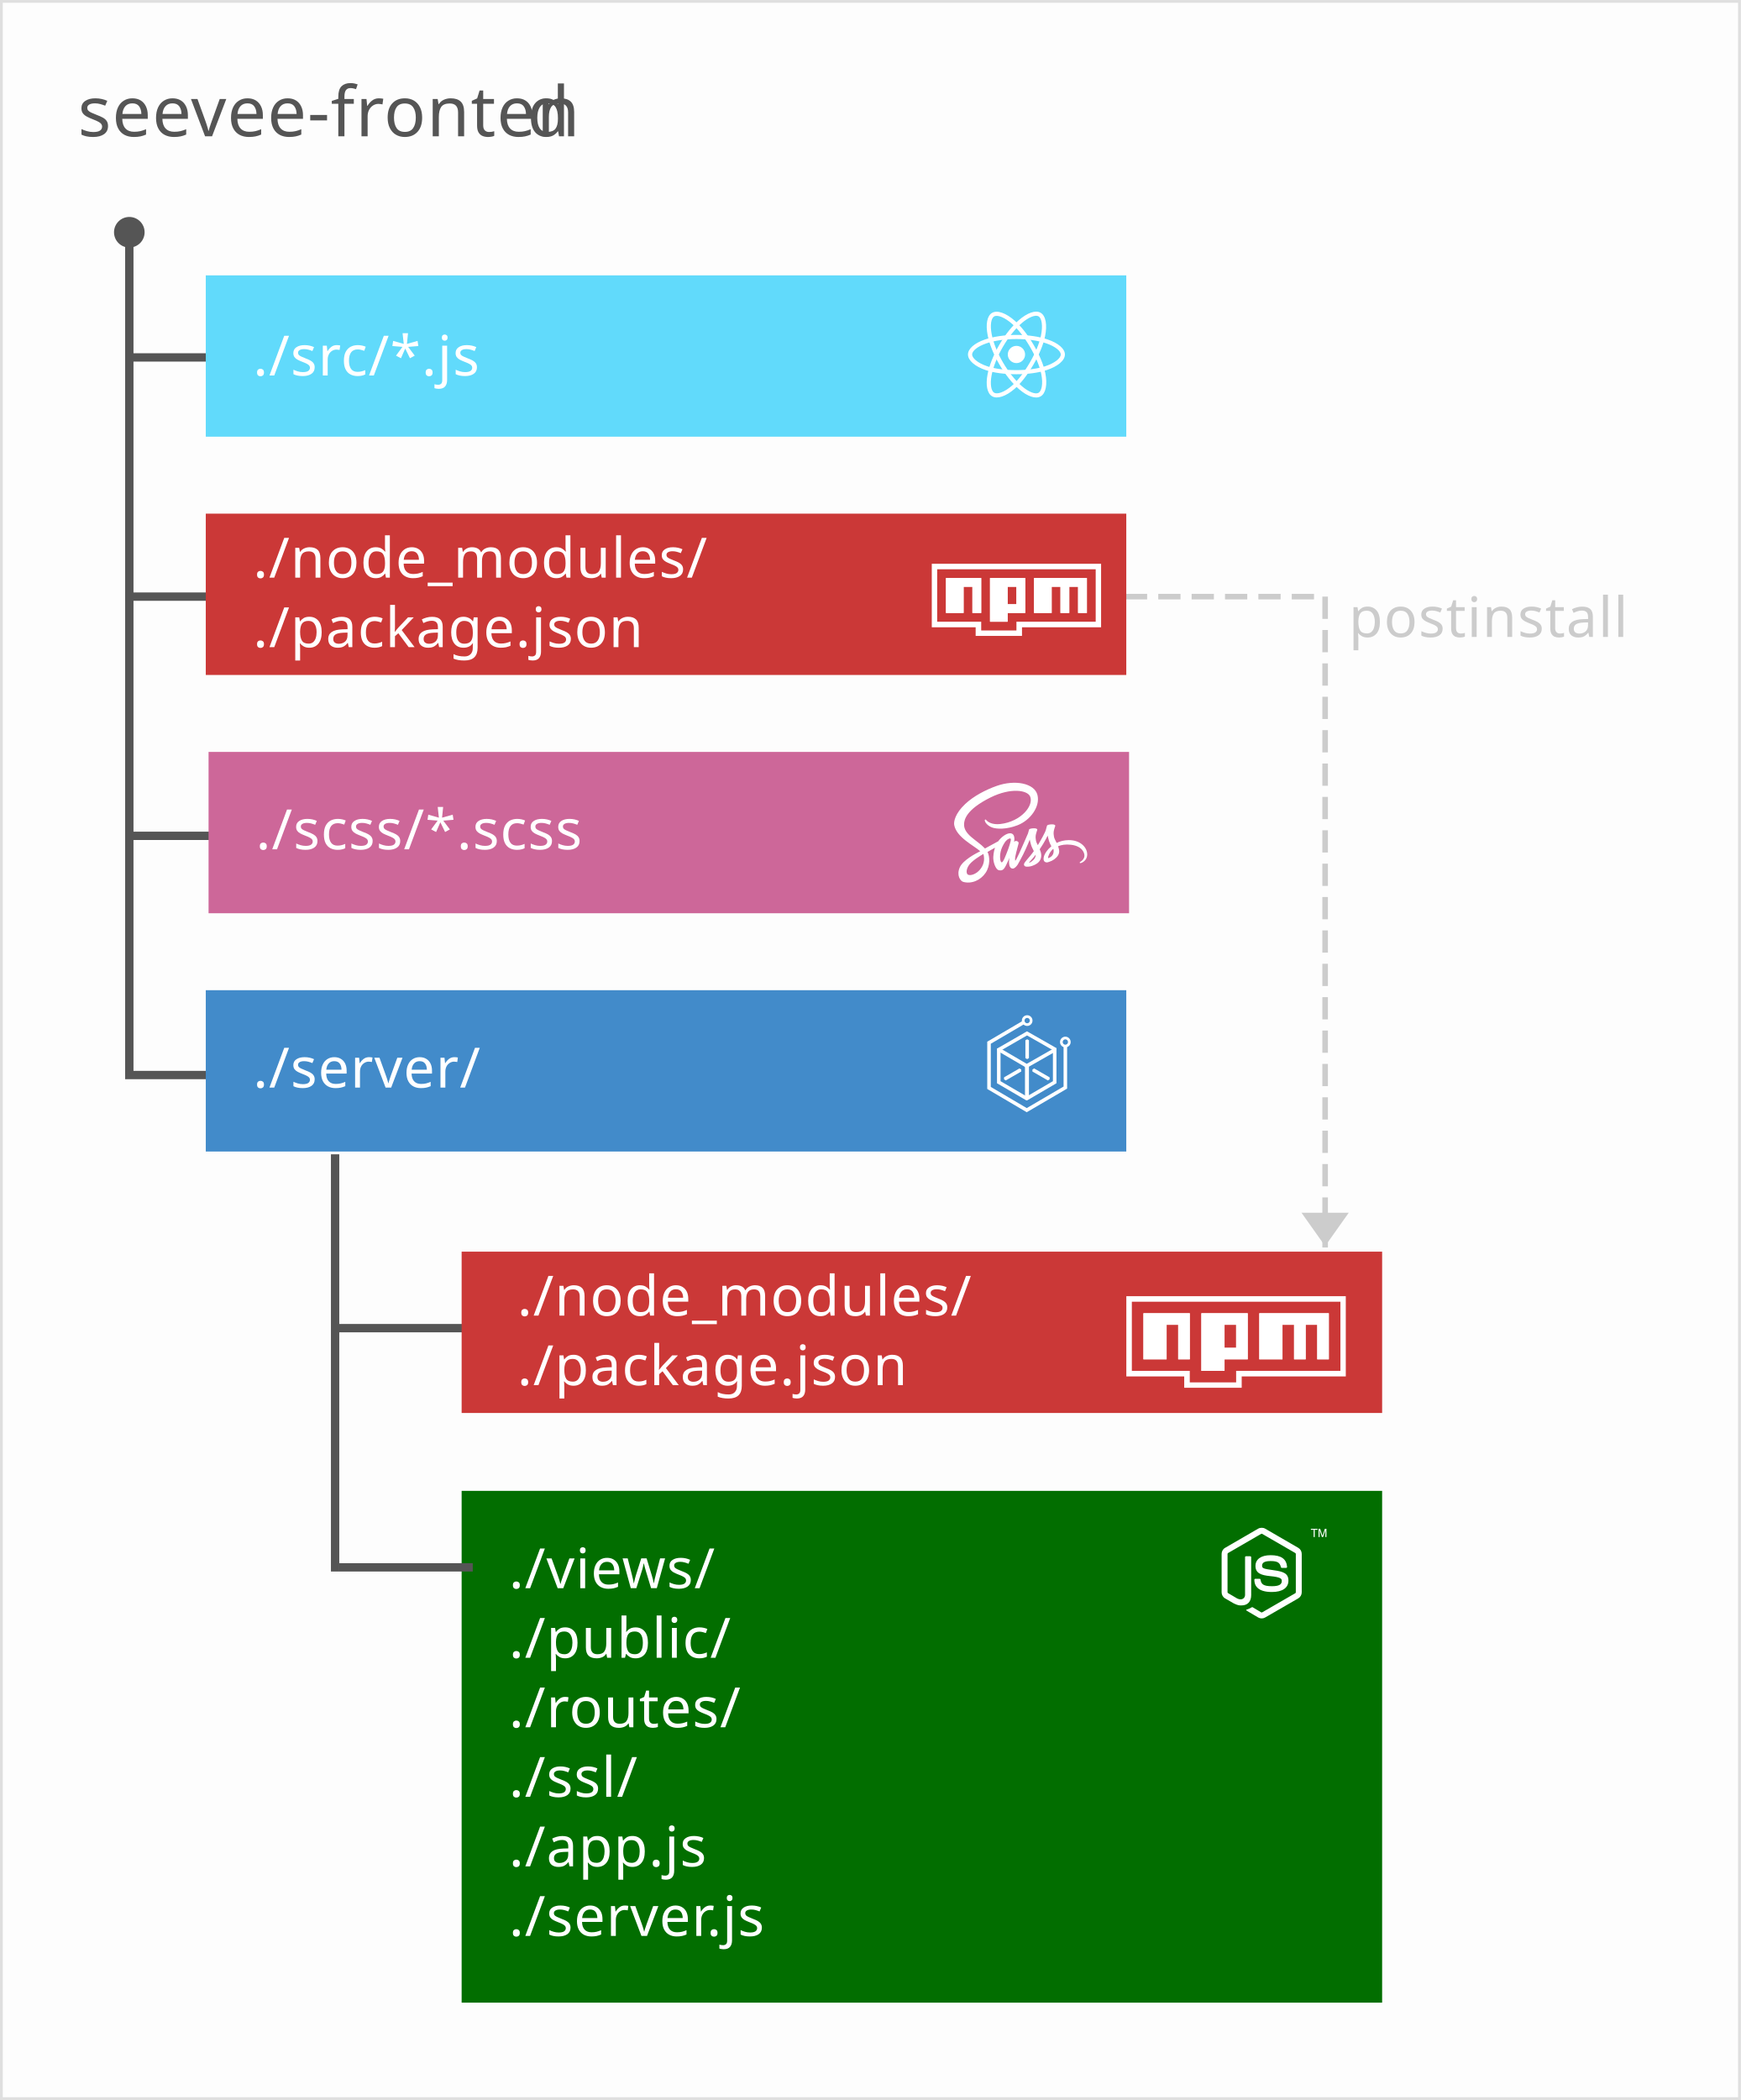
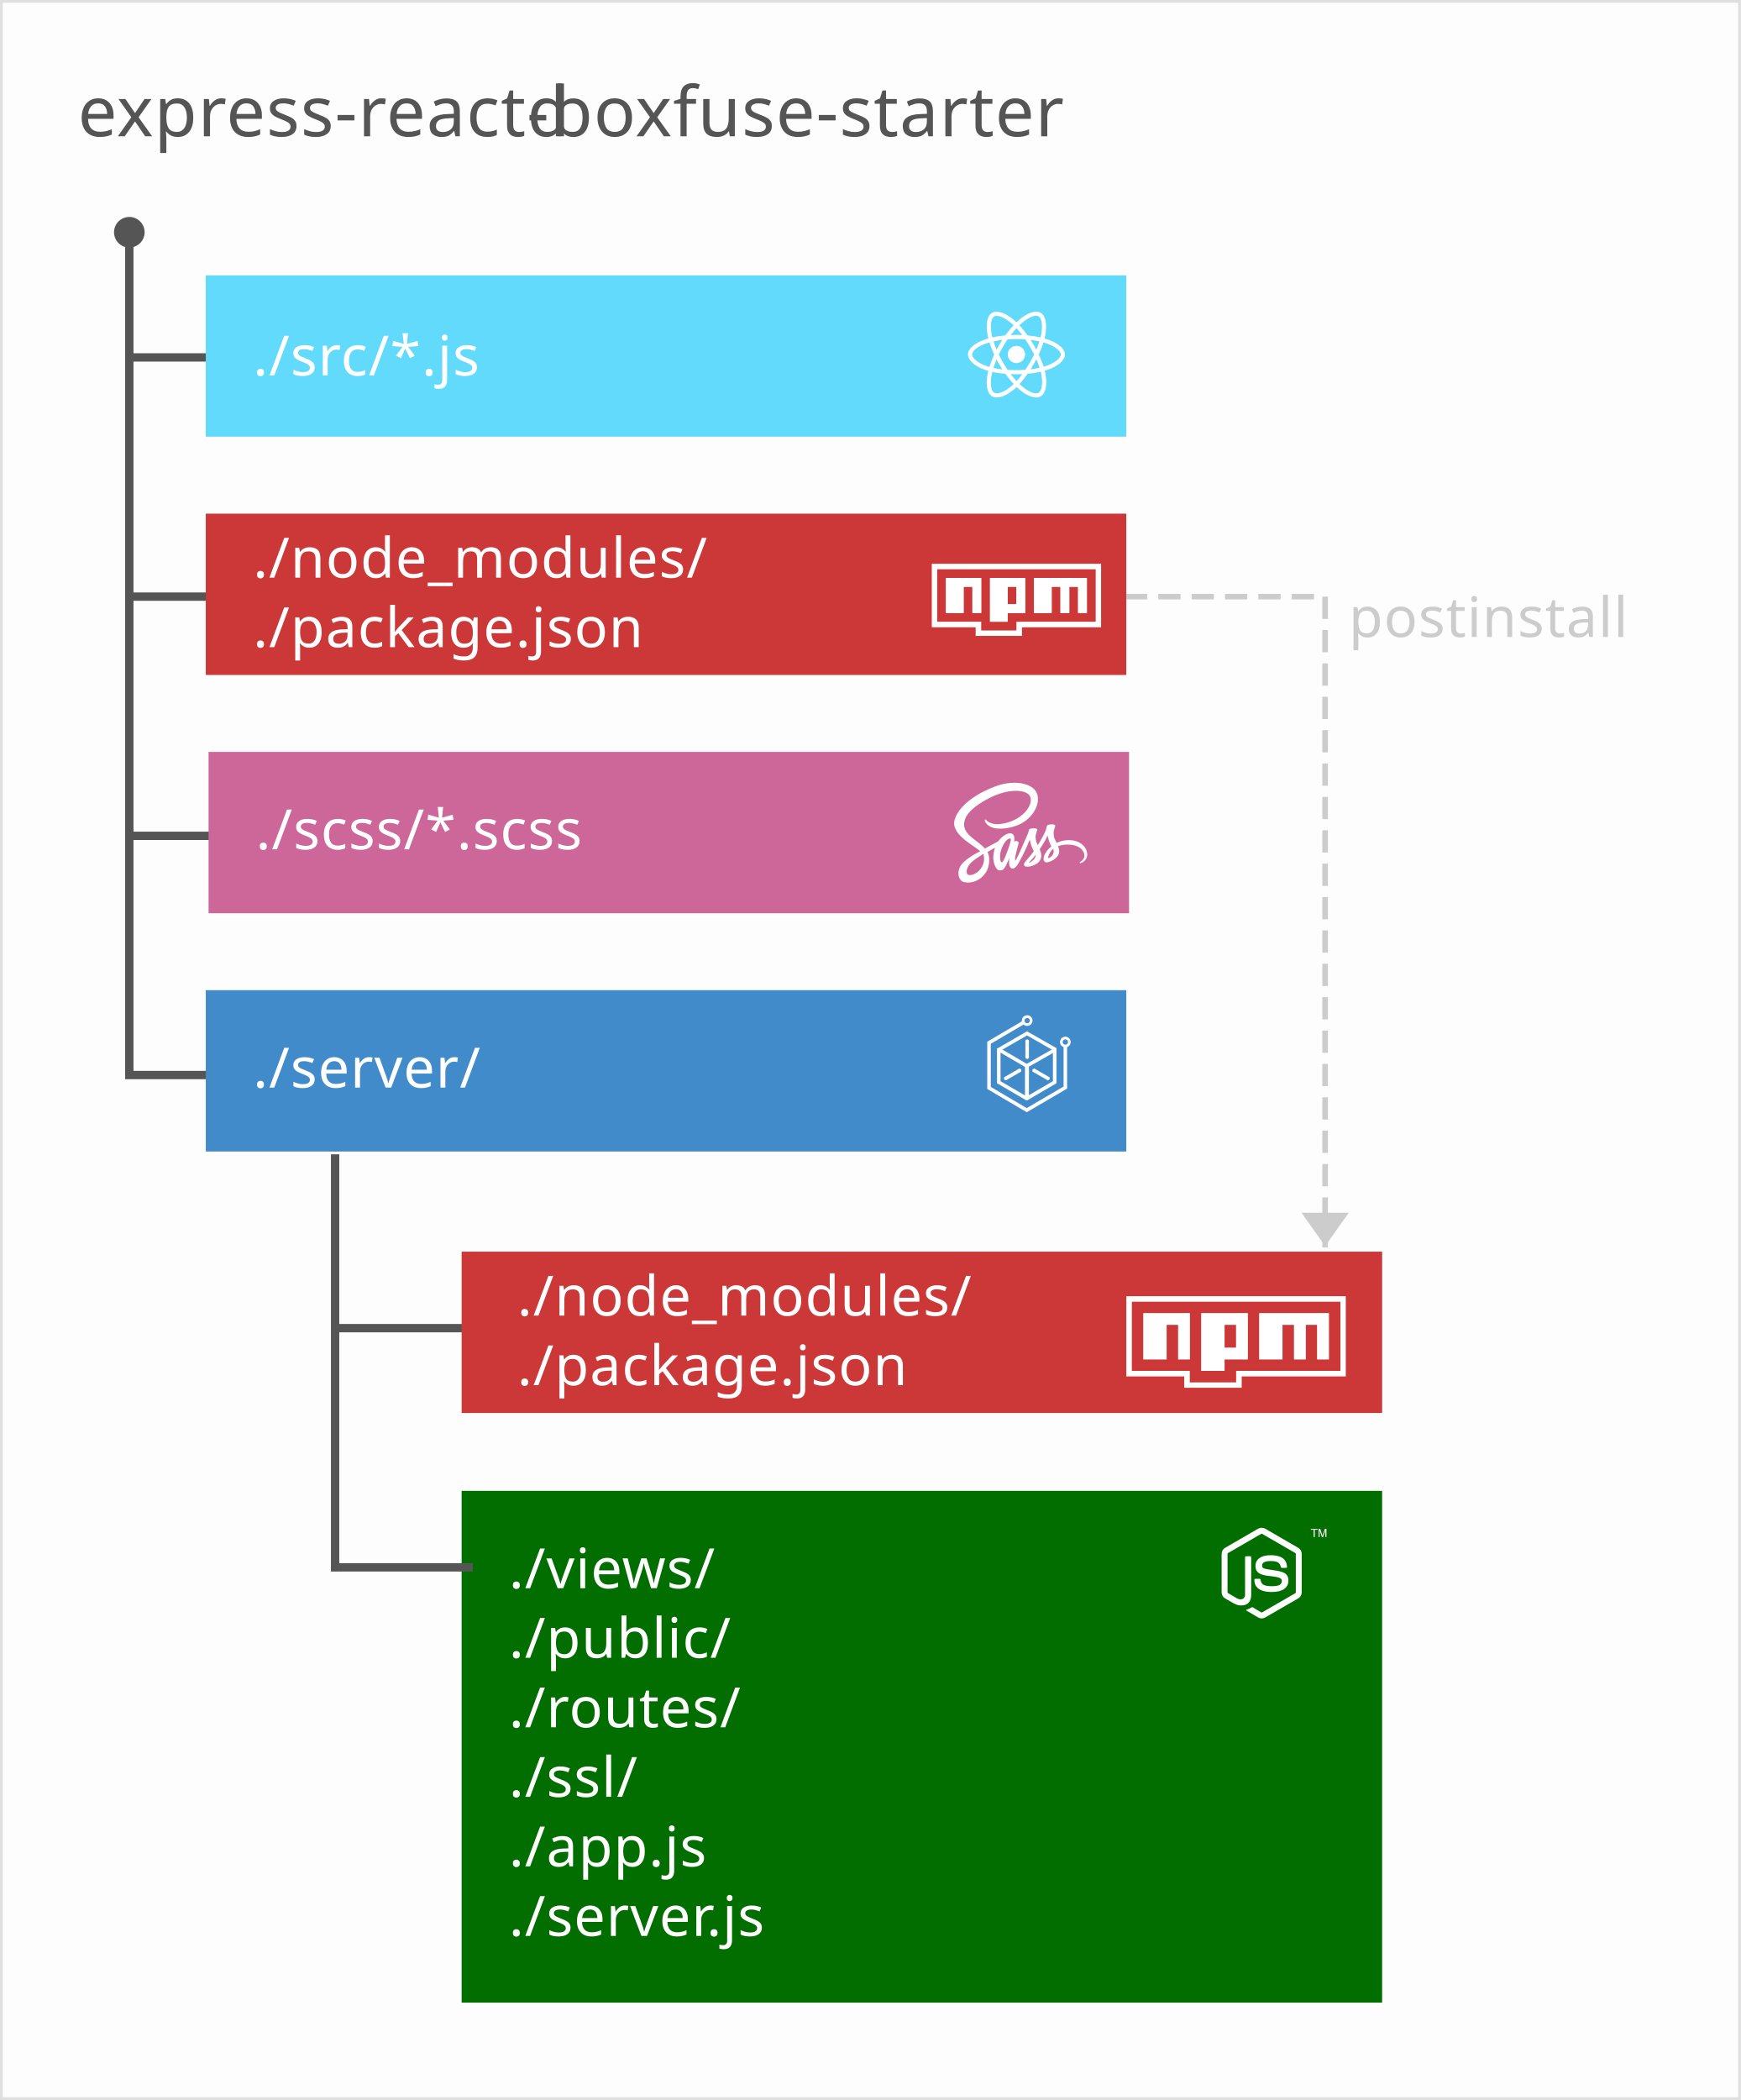
<svg xmlns="http://www.w3.org/2000/svg" xmlns:xlink="http://www.w3.org/1999/xlink" width="626" height="755" viewBox="0 0 626 755">
  <defs>
    <path id="a" d="M0 0h626v755H0z" />
    <mask id="d" x="0" y="0" width="626" height="755" fill="#fff">
      <use xlink:href="#a" />
    </mask>
    <path d="M0 0h75v24.857H37.5V29H20.833v-4.143H0V0zm4.167 20.714H12.5V8.286h4.167v12.428h4.166V4.144H4.167v16.57zM25 4.144v20.713h8.333v-4.143h8.334V4.144H25zm8.333 4.142H37.5v8.285h-4.167V8.287zm12.5-4.143v16.57h8.334V8.287h4.166v12.428H62.5V8.286h4.167v12.428h4.166V4.144h-25z" id="b" />
    <mask id="e" x="-2" y="-2" width="79" height="33">
      <path fill="#fff" d="M-2-2h79v33H-2z" />
      <use xlink:href="#b" />
    </mask>
    <path d="M263 20h57v18.857h-28.5V42h-12.667v-3.143H263V20zm3.167 15.714h6.333v-9.428h3.167v9.428h3.166v-12.57h-12.666v12.57zM282 23.144v15.713h6.333v-3.143h6.334v-12.57H282zm6.333 3.142h3.167v6.285h-3.167v-6.284zm9.5-3.143v12.57h6.334v-9.427h3.166v9.428h3.167v-9.428h3.167v9.428h3.166v-12.57h-19z" id="c" />
    <mask id="f" x="-2" y="-2" width="61" height="26">
      <path fill="#fff" d="M261 18h61v26h-61z" />
      <use xlink:href="#c" />
    </mask>
  </defs>
  <g fill="none" fill-rule="evenodd">
    <use stroke="#DFDFDF" mask="url(#d)" stroke-width="2" fill="#FDFDFD" xlink:href="#a" />
    <text font-family="SourceSansPro-Regular, Source Sans Pro" font-size="25" letter-spacing=".33" fill="#555">
-       <tspan x="28" y="49">seevee-fronten</tspan>
+       <tspan x="28" y="49">express-react-boxfuse-starter</tspan>
      <tspan x="189.545" y="49">d</tspan>
    </text>
    <path fill="#555" d="M45 81h3v305h-3z" />
    <path fill="#555" d="M47 127h48v3H47zM45 213h48v3H45zM47 299h48v3H47zM45 385h48v3H45zM119 415h3v150h-3zM122 476h48v3h-48z" />
    <path stroke="#CCC" stroke-width="2" stroke-linecap="square" stroke-dasharray="6" d="M405.5 214.5h71v233" />
    <path fill="#CCC" d="M476.5 448l8.5-12h-17" />
    <text font-family="SourceSansPro-Regular, Source Sans Pro" font-size="20" letter-spacing=".333" fill="#CCC">
      <tspan x="485" y="229">postinstall</tspan>
    </text>
    <path fill="#CB3837" d="M166 450h331v58H166z" />
    <text font-family="SourceSansPro-Regular, Source Sans Pro" font-size="20" letter-spacing=".333" fill="#FFF" transform="translate(166 450)">
      <tspan x="20" y="23">./node_modules/</tspan>
      <tspan x="20" y="48">./package.json</tspan>
    </text>
    <g fill-rule="nonzero">
      <g transform="translate(407 468)">
        <use fill="#CB3837" fill-rule="evenodd" xlink:href="#b" />
        <use stroke="#FFF" mask="url(#e)" stroke-width="4" xlink:href="#b" />
      </g>
      <path fill="#FFF" d="M411.167 488.714h8.333v-12.428h4.167v12.428h4.166v-16.57h-16.666M432 472.143v20.714h8.333v-4.143h8.334v-16.57H432zm12.5 12.428h-4.167v-8.284h4.167v8.285zM452.833 472.143v16.57h8.334v-12.427h4.166v12.428h4.167v-12.428h4.167v12.428h4.166v-16.57" />
    </g>
    <path fill="#CB3837" d="M74 184.667h331v58H74z" />
    <text font-family="SourceSansPro-Regular, Source Sans Pro" font-size="20" letter-spacing=".333" fill="#FFF" transform="translate(74 184.667)">
      <tspan x="17" y="23">./node_modules/</tspan>
      <tspan x="17" y="48">./package.json</tspan>
    </text>
    <g fill-rule="nonzero" transform="translate(74 184.667)">
      <use fill="#CB3837" fill-rule="evenodd" xlink:href="#c" />
      <use stroke="#FFF" mask="url(#f)" stroke-width="4" xlink:href="#c" />
    </g>
    <path fill="#FFF" fill-rule="nonzero" d="M340.167 220.38h6.333v-9.427h3.167v9.428h3.166v-12.57h-12.666M356 207.81v15.714h6.333v-3.143h6.334v-12.57H356zm9.5 9.428h-3.167v-6.285h3.167v6.285zM371.833 207.81v12.57h6.334v-9.427h3.166v9.428h3.167v-9.427h3.167v9.428h3.166v-12.57" />
    <path fill="#61DAFB" d="M74 99h331v58H74z" />
    <text font-family="SourceSansPro-Regular, Source Sans Pro" font-size="20" letter-spacing=".333" fill="#FFF" transform="translate(74 99)">
      <tspan x="17" y="36">./src/*.js</tspan>
    </text>
    <g fill="#FFF">
      <path d="M368.615 127.446c0 1.71-1.394 3.097-3.113 3.097-1.72 0-3.113-1.386-3.113-3.097 0-1.71 1.393-3.097 3.112-3.097 1.72 0 3.113 1.386 3.113 3.096z" />
      <path d="M376.25 123.45c3.225 1.104 5.192 2.737 5.192 3.996 0 1.34-2.125 3.082-5.575 4.22-2.747.905-6.423 1.4-10.365 1.4-4.142 0-7.86-.485-10.574-1.41-1.7-.577-3.103-1.328-4.066-2.148-.864-.737-1.3-1.468-1.3-2.062 0-1.263 1.892-2.874 5.048-3.97 2.906-1.007 6.82-1.586 10.892-1.586 4.022 0 7.842.564 10.747 1.56zm-22.13-1.372c-3.69 1.28-6.048 3.287-6.048 5.368 0 2.15 2.53 4.306 6.374 5.613 2.89.982 6.763 1.486 11.056 1.486 4.09 0 7.92-.514 10.833-1.474 3.996-1.318 6.596-3.447 6.596-5.626 0-2.09-2.432-4.11-6.197-5.398-3.07-1.052-7.053-1.64-11.23-1.64-4.23 0-8.31.604-11.383 1.67z" fill-rule="nonzero" />
      <path d="M367.364 116.2c2.573-2.227 4.978-3.107 6.074-2.478 1.168.67 1.622 3.37.888 6.913-.584 2.82-1.99 6.235-3.96 9.633-2.07 3.57-4.347 6.532-6.507 8.41-1.354 1.178-2.71 2.012-3.904 2.432-1.073.377-1.928.388-2.445.092-1.098-.63-1.555-3.067-.932-6.335.574-3.008 2.025-6.67 4.06-10.18 2.008-3.468 4.408-6.48 6.726-8.486zm-12.25 18.39c-.728 3.82-.158 6.855 1.654 7.895 1.87 1.074 5.012-.03 8.07-2.69 2.3-2 4.674-5.086 6.818-8.786 2.044-3.528 3.51-7.086 4.13-10.076.848-4.103.293-7.408-1.604-8.496-1.818-1.043-4.792.045-7.796 2.645-2.45 2.12-4.95 5.26-7.04 8.862-2.112 3.647-3.624 7.464-4.23 10.646z" fill-rule="nonzero" />
      <path d="M356.614 120.24c-.655-3.33-.22-5.844.875-6.474 1.165-.672 3.744.286 6.462 2.687 2.164 1.912 4.434 4.83 6.41 8.225 2.075 3.566 3.516 7.01 4.073 9.81.35 1.753.4 3.34.168 4.578-.208 1.114-.625 1.856-1.142 2.153-1.097.632-3.447-.19-5.98-2.36-2.333-1.997-4.798-5.077-6.838-8.584-2.015-3.463-3.438-7.036-4.028-10.035zm9.894 19.743c2.963 2.537 5.89 3.56 7.7 2.52 1.87-1.078 2.477-4.337 1.688-8.303-.593-2.98-2.095-6.568-4.246-10.265-2.05-3.523-4.416-6.563-6.71-8.59-3.148-2.78-6.303-3.953-8.198-2.862-1.816 1.047-2.354 4.154-1.59 8.042.624 3.17 2.108 6.895 4.2 10.494 2.12 3.642 4.69 6.85 7.156 8.963z" fill-rule="nonzero" />
    </g>
    <g>
      <path fill="#CD6799" d="M75 270.333h331v58H75z" />
      <path d="M384.303 302.042c-1.67.01-3.122.41-4.337 1.005-.446-.883-.892-1.67-.97-2.246-.088-.672-.193-1.082-.088-1.886.105-.804.577-1.95.57-2.036-.01-.087-.106-.498-1.068-.507-.962-.008-1.793.185-1.89.438-.095.253-.278.83-.4 1.424-.167.874-1.924 3.994-2.93 5.628-.323-.638-.603-1.198-.664-1.643-.088-.673-.193-1.084-.088-1.888.105-.804.577-1.95.57-2.036-.01-.088-.106-.5-1.068-.507-.962-.01-1.792.183-1.89.437-.095.253-.2.847-.4 1.424-.202.577-2.536 5.784-3.148 7.13-.315.69-.586 1.24-.78 1.616 0 0-.007.027-.033.07-.168.324-.264.498-.264.498v.01c-.13.235-.27.454-.34.454-.053 0-.15-.63.017-1.486.35-1.81 1.18-4.622 1.17-4.718 0-.053.16-.542-.54-.795-.683-.254-.928.166-.99.166-.06 0-.104.148-.104.148s.76-3.162-1.452-3.162c-1.38 0-3.287 1.512-4.232 2.875-.594.323-1.862 1.013-3.217 1.756-.517.287-1.05.576-1.55.847-.034-.035-.07-.08-.104-.114-2.675-2.857-7.624-4.876-7.414-8.712.08-1.397.56-5.067 9.504-9.523 7.362-3.626 13.22-2.62 14.234-.393 1.45 3.18-3.14 9.087-10.746 9.944-2.902.323-4.424-.796-4.808-1.215-.402-.437-.464-.463-.612-.376-.245.13-.088.525 0 .752.227.593 1.163 1.64 2.745 2.157 1.398.454 4.8.708 8.917-.883 4.608-1.782 8.21-6.736 7.152-10.887-1.06-4.212-8.053-5.6-14.672-3.25-3.934 1.398-8.2 3.6-11.27 6.466-3.646 3.407-4.223 6.37-3.987 7.61.85 4.404 6.926 7.27 9.356 9.394-.122.07-.236.13-.332.183-1.215.603-5.85 3.023-7.003 5.584-1.31 2.9.21 4.98 1.216 5.26 3.12.865 6.33-.69 8.053-3.26 1.72-2.568 1.51-5.906.716-7.435-.01-.02-.018-.036-.035-.054.315-.183.64-.376.954-.56.62-.366 1.232-.707 1.757-.986-.296.812-.515 1.782-.62 3.18-.13 1.643.542 3.775 1.425 4.614.394.367.857.375 1.154.375 1.03 0 1.494-.857 2.01-1.87.63-1.24 1.198-2.683 1.198-2.683s-.708 3.897 1.215 3.897c.7 0 1.408-.91 1.723-1.372v.01l.052-.088.114-.184v-.017c.28-.49.91-1.6 1.845-3.443 1.206-2.377 2.37-5.348 2.37-5.348s.104.726.463 1.93c.21.71.647 1.487.996 2.238-.28.394-.454.612-.454.612l.008.01c-.227.296-.472.62-.743.934-.953 1.136-2.09 2.438-2.247 2.813-.183.445-.14.768.21 1.03.254.193.708.22 1.172.193.856-.062 1.46-.27 1.757-.402.462-.165 1.004-.42 1.512-.795.935-.69 1.503-1.677 1.45-2.98-.025-.716-.26-1.432-.55-2.105.088-.122.166-.245.254-.367 1.477-2.158 2.623-4.526 2.623-4.526s.104.725.462 1.93c.175.613.533 1.277.848 1.923-1.39 1.127-2.247 2.438-2.553 3.294-.55 1.59-.122 2.307.69 2.473.368.08.893-.096 1.277-.262.49-.157 1.067-.428 1.618-.83.935-.69 1.836-1.65 1.783-2.953-.026-.595-.183-1.18-.402-1.748 1.18-.49 2.702-.76 4.643-.533 4.162.49 4.983 3.085 4.826 4.178-.157 1.092-1.032 1.686-1.32 1.87-.29.183-.385.244-.36.375.036.193.176.184.42.15.342-.062 2.187-.884 2.266-2.893.13-2.57-2.317-5.374-6.645-5.348zm-32.105 10.818c-1.382 1.502-3.305 2.07-4.136 1.59-.892-.516-.542-2.735 1.154-4.325 1.032-.97 2.36-1.87 3.244-2.42.2-.123.498-.298.857-.516.06-.036.096-.054.096-.054l.21-.13c.62 2.27.026 4.272-1.425 5.854zm10.054-6.833c-.48 1.17-1.486 4.167-2.098 4-.524-.138-.848-2.41-.105-4.656.375-1.126 1.17-2.472 1.634-2.996.752-.84 1.583-1.118 1.784-.778.253.446-.918 3.697-1.216 4.43zm8.298 3.967c-.2.104-.394.174-.48.122-.062-.035.086-.175.086-.175s1.04-1.117 1.452-1.624c.236-.297.515-.647.813-1.04v.114c0 1.337-1.293 2.237-1.87 2.604zm6.4-1.46c-.15-.105-.123-.454.376-1.546.192-.428.647-1.145 1.425-1.835.088.28.15.55.14.804-.008 1.686-1.215 2.315-1.94 2.577z" fill-rule="nonzero" fill="#FFF" />
      <text font-family="SourceSansPro-Regular, Source Sans Pro" font-size="20" letter-spacing=".333" fill="#FFF" transform="translate(75 270.333)">
        <tspan x="17" y="35">./scss/*.scss</tspan>
      </text>
    </g>
    <g>
      <path fill="#428BCA" d="M74 356h331v58H74z" />
      <text font-family="SourceSansPro-Regular, Source Sans Pro" font-size="20" letter-spacing=".333" fill="#FFF" transform="translate(74 356)">
        <tspan x="17" y="35">./server/</tspan>
      </text>
    </g>
    <circle fill="#555" cx="46.5" cy="83.5" r="5.5" />
    <path fill="#026E00" d="M166 536h331v184H166z" />
    <g fill="#FFF">
      <path d="M453.684 549.276c-.438 0-.864.09-1.24.305l-11.923 6.91c-.77.445-1.24 1.288-1.24 2.184v13.79c0 .896.47 1.738 1.24 2.185l3.114 1.802c1.513.748 2.07.736 2.76.736 2.24 0 3.518-1.363 3.518-3.733v-13.613c0-.193-.166-.33-.354-.33h-1.494c-.19 0-.354.137-.354.33v13.613c0 1.05-1.09 2.107-2.86 1.22l-3.24-1.906c-.115-.063-.203-.174-.203-.305v-13.79c0-.132.087-.265.202-.332l11.896-6.882c.112-.064.245-.064.355 0l11.898 6.883c.114.07.203.196.203.33v13.792c0 .13-.065.266-.176.33l-11.923 6.882c-.1.06-.242.06-.354 0l-3.062-1.828c-.092-.055-.216-.05-.304 0-.846.48-1.005.536-1.797.812-.196.068-.493.174.1.508l4 2.36c.38.223.805.332 1.24.332.442 0 .86-.11 1.24-.33l11.924-6.883c.77-.452 1.24-1.29 1.24-2.185v-13.79c0-.897-.47-1.738-1.24-2.186l-11.923-6.91c-.374-.213-.802-.304-1.24-.304zm17.694.356v.356h.987v2.616h.405v-2.616h1.013v-.356h-2.405zm2.76 0v2.972h.38v-1.753c0-.07.002-.18 0-.33-.006-.15 0-.28 0-.355v-.076l.834 2.513h.405l.86-2.514c0 .16-.02.313-.024.456-.002.14 0 .244 0 .305v1.753h.38v-2.97h-.558l-.86 2.513-.836-2.514h-.583zm-17.265 9.5c-3.395 0-5.417 1.45-5.417 3.86 0 2.615 2.007 3.333 5.265 3.657 3.9.38 4.203.956 4.203 1.726 0 1.335-1.06 1.904-3.57 1.904-3.15 0-3.842-.79-4.074-2.362-.03-.168-.158-.304-.33-.304h-1.545c-.19 0-.354.164-.354.355 0 2.012 1.093 4.393 6.304 4.393 3.773 0 5.95-1.486 5.95-4.09 0-2.58-1.76-3.272-5.418-3.758-3.698-.49-4.05-.73-4.05-1.6 0-.717.298-1.676 3.037-1.676 2.446 0 3.35.528 3.72 2.183.034.156.17.28.33.28h1.544c.096 0 .188-.06.254-.128.065-.073.11-.155.102-.253-.24-2.85-2.134-4.19-5.95-4.19z" />
    </g>
    <text font-family="SourceSansPro-Regular, Source Sans Pro" font-size="20" letter-spacing=".333" fill="#FFF">
      <tspan x="183" y="571">./views/</tspan>
      <tspan x="183" y="596">./public/</tspan>
      <tspan x="183" y="621">./routes/</tspan>
      <tspan x="183" y="646">./ssl/</tspan>
      <tspan x="183" y="671">./app.js</tspan>
      <tspan x="183" y="696">./server.js</tspan>
    </text>
    <path fill="#555" d="M122 562h48v3h-48z" />
    <g fill="#FFF">
      <path d="M369.362 368.853c-1.058 0-1.915-.862-1.915-1.926s.857-1.927 1.915-1.927c1.057 0 1.915.863 1.915 1.927s-.858 1.926-1.915 1.926zm0-.963c.528 0 .957-.43.957-.963 0-.532-.43-.964-.958-.964-.53 0-.958.432-.958.964s.43.963.958.963z" />
      <path d="M383.717 391.376l.004.004-.314.184-13.723 8.028-.473.277-.002-.005v.003l-.488-.277-13.085-7.705-.484-.286-.112-.08-.038-.01V374.525h.01v-.013l.466-.274 11.49-6.744.55-.324.644 1.11-.55.323-11.333 6.65v15.52h.003l12.923 7.612 13.244-7.747v-14.478h1.276v15.214h-.006z" fill-rule="nonzero" />
      <path d="M383.085 376.56c-1.057 0-1.915-.863-1.915-1.927s.858-1.927 1.915-1.927c1.058 0 1.915.863 1.915 1.927s-.857 1.927-1.915 1.927zm0-.964c.53 0 .958-.43.958-.963 0-.532-.43-.963-.958-.963-.53 0-.957.43-.957.963 0 .532.428.963.957.963z" />
      <path d="M369.302 372.265l-9.516 5.494-.554.318-.71-1.065.153-.094.475-.275 9.734-5.62.263-.15.11-.046v-.003h.109l.17.095.46.262 9.41 5.365.164.093.33.192-.404 1.242-.555-.316-9.574-5.458-.064-.037z" fill-rule="nonzero" />
      <path d="M378.617 388.713l-9.415 5.5-9.415-5.5V376.88h-1.02l-.256.147V389.476l.15.064.168.098 9.894 5.78.323.188h.318l.002-.003.317-.185 9.894-5.78.11-.065.203-.13v-.04h.004v-12.559l-1.277.038v11.833z" fill-rule="nonzero" />
      <path d="M368.576 383.776l-.16-.283-9.268-5.415-.552-.322.64-1.11.553.322 9.418 5.502 9.094-5.185.556-.316.63 1.116-.556.317-8.932 5.092v11.689h-1.277l-.147-.642v-10.764z" fill-rule="nonzero" />
      <path fill-rule="nonzero" d="M368.723 379.8v.613l.64.357.637-.357v-6.415l-.638-.354-.64.354v.437M361.566 387.026l-.53.306.01.732.628.374.53-.306 4.647-2.683.38-.22-.014-.728-.625-.377-.378.218M376.27 388.132l.53.306.63-.373.01-.733-.532-.306-4.646-2.683-.38-.218-.624.377-.013.73.378.217" />
    </g>
  </g>
</svg>
